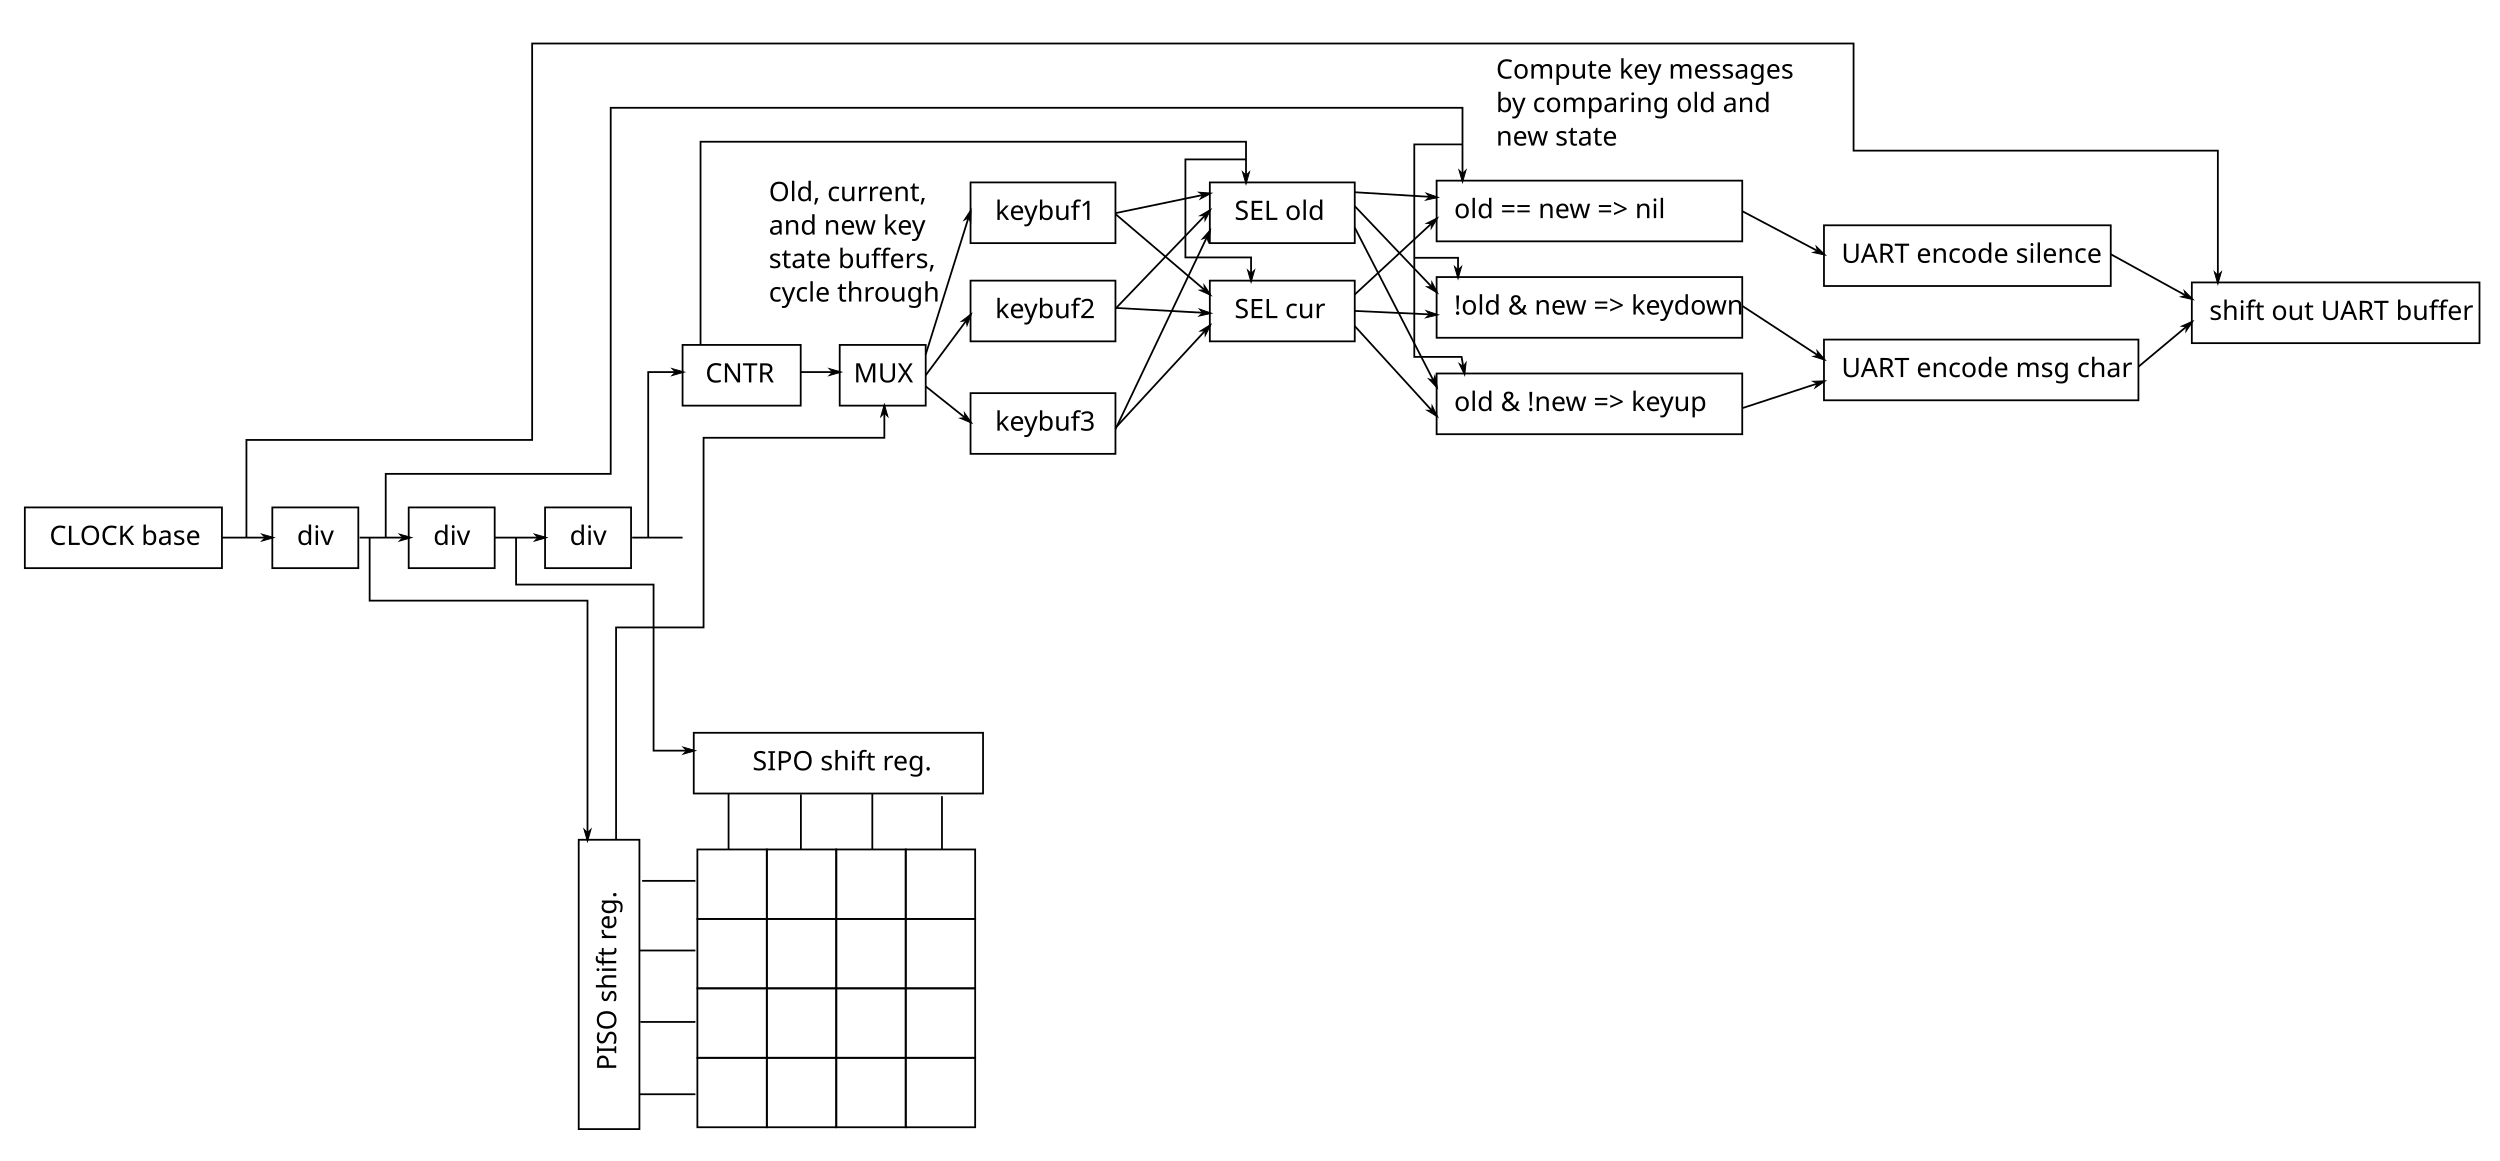
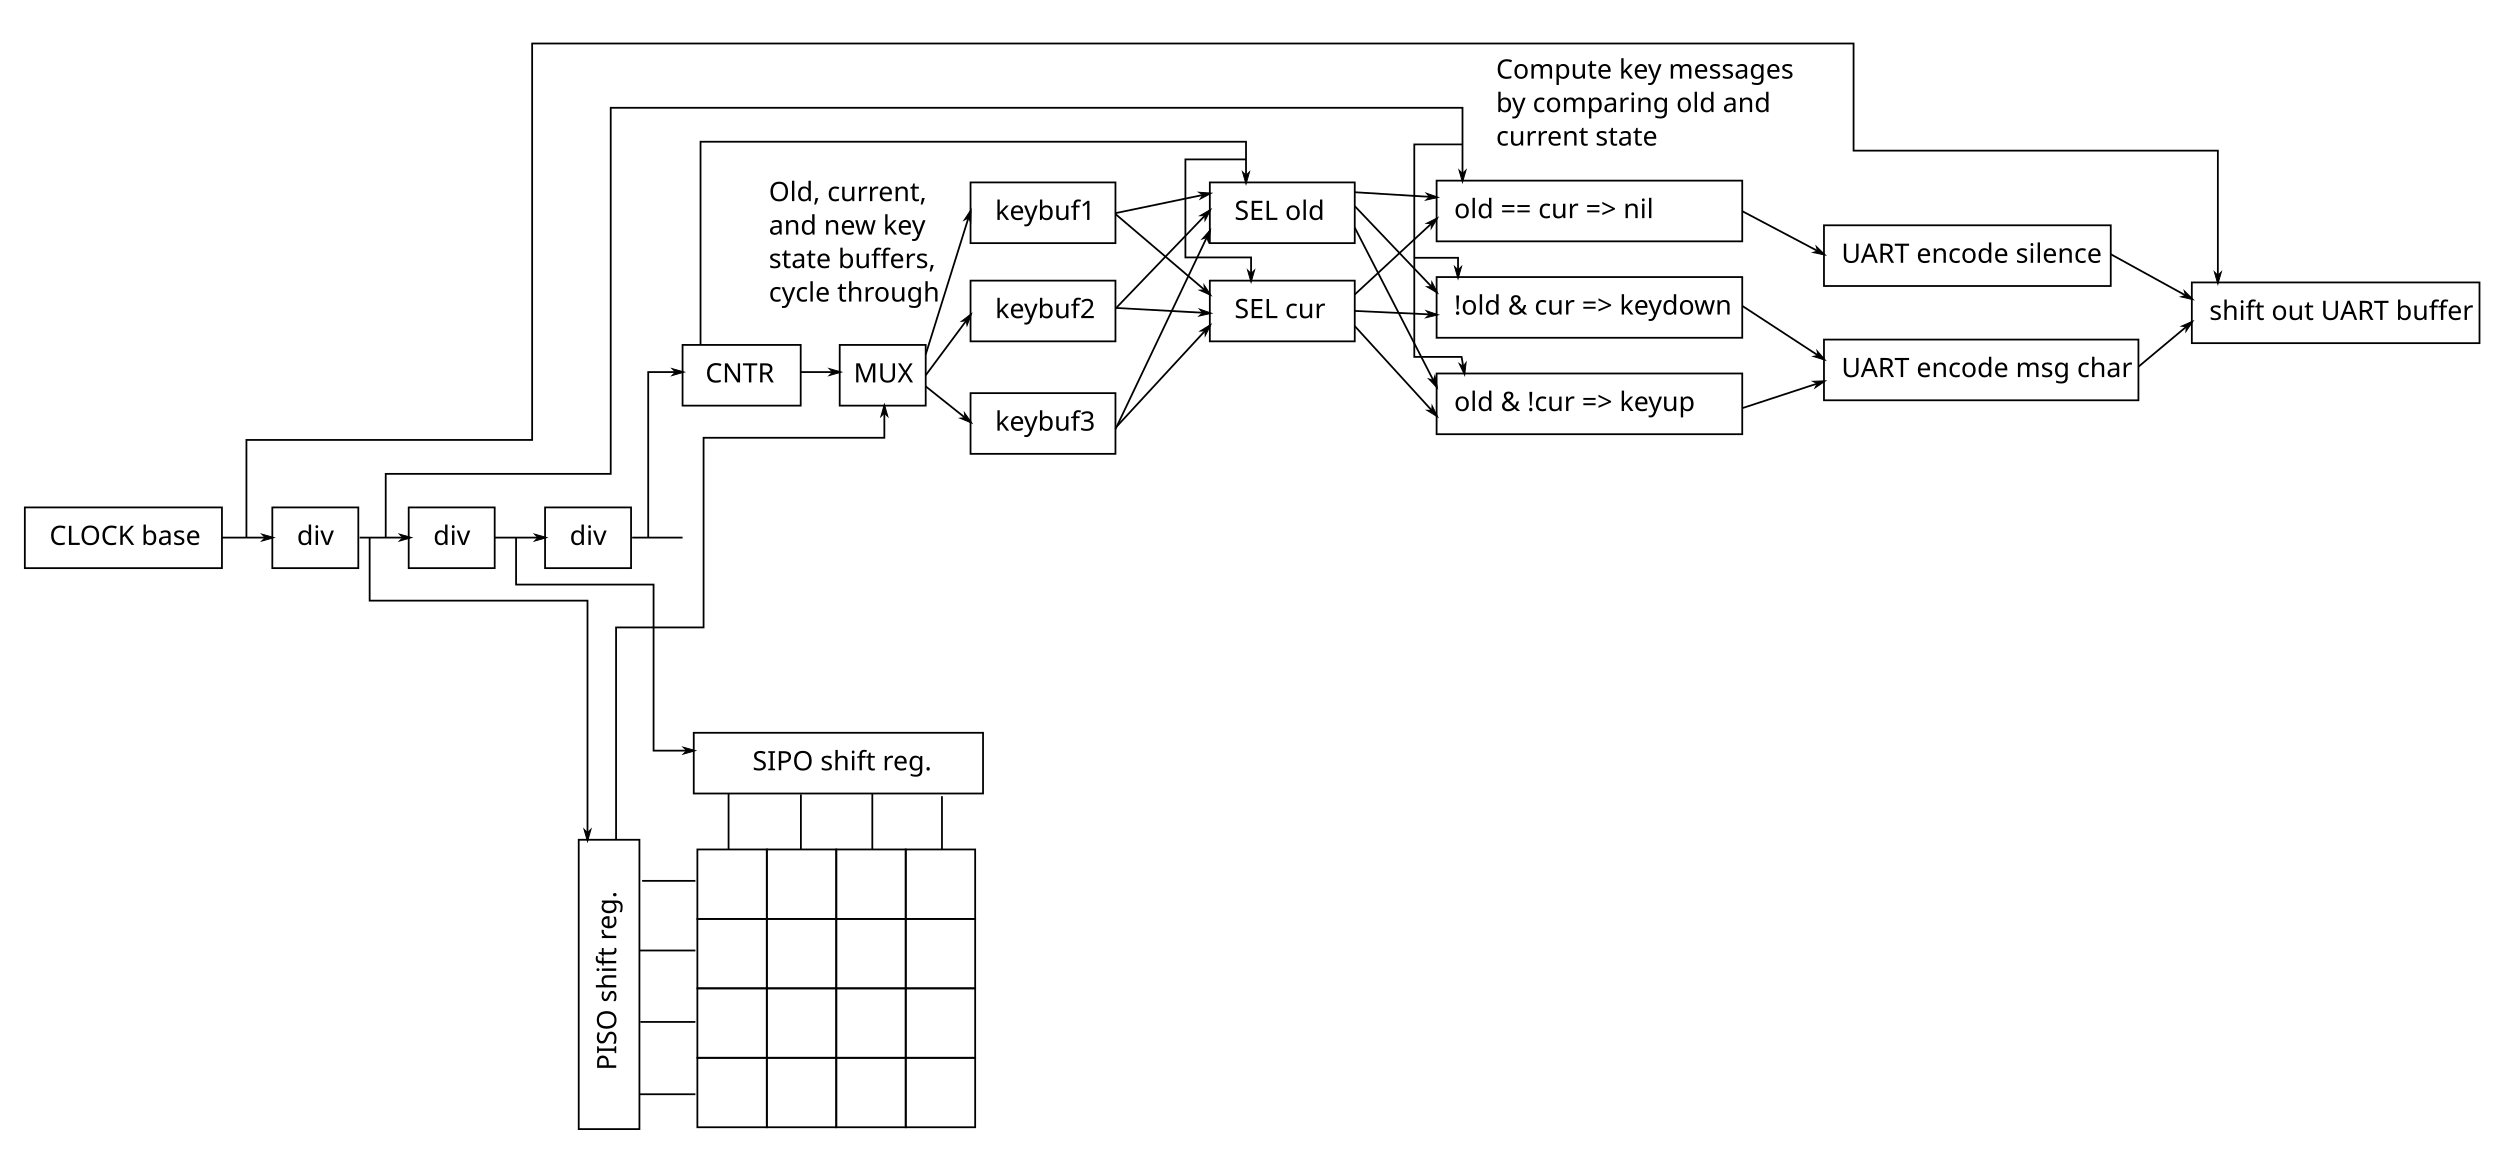
<svg xmlns="http://www.w3.org/2000/svg" xmlns:xlink="http://www.w3.org/1999/xlink" width="1400" height="650" viewBox="0 0 1400 650" id="svg2" version="1.1">
  <defs id="defs4">
    <marker orient="auto" refY="0" refX="0" id="Arrow1Mend" style="overflow:visible">
      <path id="path3851" d="M 0,0 5,-5 -12.5,0 5,5 0,0 Z" style="fill-rule:evenodd;stroke:#000000;stroke-width:1pt;marker-start:none" transform="matrix(-0.4,0,0,-0.4,-4,0)" />
    </marker>
  </defs>
  <g id="layer1">
    <text xml:space="preserve" style="font-style:normal;font-weight:normal;font-size:15px;line-height:125%;font-family:sans-serif;letter-spacing:0px;word-spacing:0px;fill:#000000;fill-opacity:1;stroke:none" x="421.365" y="431.365" id="text3336">
      <tspan id="tspan3338" x="421.365" y="431.365">SIPO shift reg.</tspan>
    </text>
    <rect style="fill:none;stroke:#000000;stroke-width:1;stroke-miterlimit:4;stroke-dasharray:none" id="rect3340" width="38.891" height="38.891" x="390.531" y="475.699" />
    <use x="0" y="0" xlink:href="#rect3340" id="use3348" transform="translate(38.89087,0)" width="744.094" height="1052.362" />
    <use height="1052.362" width="744.094" transform="translate(77.78174,0)" id="use3350" xlink:href="#rect3340" y="0" x="0" />
    <use x="0" y="0" xlink:href="#rect3340" id="use3352" transform="translate(116.6726,0)" width="744.094" height="1052.362" />
    <use height="1052.362" width="744.094" transform="translate(0,38.89099)" id="use3354" xlink:href="#rect3340" y="0" x="0" />
    <use height="1052.362" width="744.094" transform="translate(38.89087,38.89099)" id="use3356" xlink:href="#rect3340" y="0" x="0" />
    <use x="0" y="0" xlink:href="#rect3340" id="use3358" transform="translate(77.78174,38.89099)" width="744.094" height="1052.362" />
    <use height="1052.362" width="744.094" transform="translate(116.6726,38.89099)" id="use3360" xlink:href="#rect3340" y="0" x="0" />
    <use x="0" y="0" xlink:href="#rect3340" id="use3362" transform="translate(0,77.78198)" width="744.094" height="1052.362" />
    <use x="0" y="0" xlink:href="#rect3340" id="use3364" transform="translate(38.89087,77.78198)" width="744.094" height="1052.362" />
    <use height="1052.362" width="744.094" transform="translate(77.78174,77.78198)" id="use3366" xlink:href="#rect3340" y="0" x="0" />
    <use x="0" y="0" xlink:href="#rect3340" id="use3368" transform="translate(116.6726,77.78198)" width="744.094" height="1052.362" />
    <use height="1052.362" width="744.094" transform="translate(0,116.673)" id="use3370" xlink:href="#rect3340" y="0" x="0" />
    <use height="1052.362" width="744.094" transform="translate(38.89087,116.673)" id="use3372" xlink:href="#rect3340" y="0" x="0" />
    <use x="0" y="0" xlink:href="#rect3340" id="use3374" transform="translate(77.78174,116.673)" width="744.094" height="1052.362" />
    <use height="1052.362" width="744.094" transform="translate(116.6726,116.673)" id="use3376" xlink:href="#rect3340" y="0" x="0" />
    <rect style="fill:none;stroke:#000000;stroke-width:1;stroke-miterlimit:4;stroke-dasharray:none" id="rect3378" width="162" height="34" x="388.5" y="410.362" />
    <path style="fill:none;stroke:#000000;stroke-width:1px;stroke-linecap:butt;stroke-linejoin:miter;stroke-opacity:1" d="m 408,444.362 0,31.337" id="path3380" />
    <path style="fill:none;stroke:#000000;stroke-width:1px;stroke-linecap:butt;stroke-linejoin:miter;stroke-opacity:1" d="m 448.5,444.862 0,30.837" id="path3382" />
    <path style="fill:none;stroke:#000000;stroke-width:1px;stroke-linecap:butt;stroke-linejoin:miter;stroke-opacity:1" d="m 488.5,444.362 0,31.337" id="path3384" />
    <path style="fill:none;stroke:#000000;stroke-width:1px;stroke-linecap:butt;stroke-linejoin:miter;stroke-opacity:1" d="m 527.5,445.862 0,29.837" id="path3386" />
    <text id="text3388" y="345.084" x="-599.416" style="font-style:normal;font-weight:normal;font-size:15px;line-height:125%;font-family:sans-serif;letter-spacing:0px;word-spacing:0px;fill:#000000;fill-opacity:1;stroke:none" xml:space="preserve" transform="matrix(0,-1,1,0,0,0)">
      <tspan y="345.084" x="-599.416" id="tspan3390">PISO shift reg.</tspan>
    </text>
    <rect y="324.081" x="-632.281" height="34" width="162" id="rect3392" style="fill:none;stroke:#000000;stroke-width:1;stroke-miterlimit:4;stroke-dasharray:none" transform="matrix(0,-1,1,0,0,0)" />
    <path id="path3394" d="m 358.081,612.781 31.337,0" style="fill:none;stroke:#000000;stroke-width:1px;stroke-linecap:butt;stroke-linejoin:miter;stroke-opacity:1" />
    <path id="path3396" d="m 358.581,572.281 30.837,0" style="fill:none;stroke:#000000;stroke-width:1px;stroke-linecap:butt;stroke-linejoin:miter;stroke-opacity:1" />
    <path id="path3398" d="m 358.081,532.281 31.337,0" style="fill:none;stroke:#000000;stroke-width:1px;stroke-linecap:butt;stroke-linejoin:miter;stroke-opacity:1" />
    <path id="path3400" d="m 359.581,493.281 29.837,0" style="fill:none;stroke:#000000;stroke-width:1px;stroke-linecap:butt;stroke-linejoin:miter;stroke-opacity:1" />
    <text id="text3425" y="305.157" x="27.682" style="font-style:normal;font-weight:normal;font-size:15px;line-height:125%;font-family:sans-serif;letter-spacing:0px;word-spacing:0px;fill:#000000;fill-opacity:1;stroke:none" xml:space="preserve">
      <tspan y="305.157" x="27.682" id="tspan3427">CLOCK base</tspan>
    </text>
    <rect y="284.154" x="13.909" height="34" width="110.381" id="rect3429" style="fill:none;stroke:#000000;stroke-width:1;stroke-miterlimit:4;stroke-dasharray:none" />
    <text xml:space="preserve" style="font-style:normal;font-weight:normal;font-size:15px;line-height:125%;font-family:sans-serif;letter-spacing:0px;word-spacing:0px;fill:#000000;fill-opacity:1;stroke:none" x="166.275" y="305.157" id="text3431">
      <tspan id="tspan3433" x="166.275" y="305.157">div</tspan>
    </text>
    <rect style="fill:none;stroke:#000000;stroke-width:1;stroke-miterlimit:4;stroke-dasharray:none" id="rect3435" width="48.156" height="34" x="152.501" y="284.154" />
    <text id="text3437" y="305.157" x="242.642" style="font-style:normal;font-weight:normal;font-size:15px;line-height:125%;font-family:sans-serif;letter-spacing:0px;word-spacing:0px;fill:#000000;fill-opacity:1;stroke:none" xml:space="preserve">
      <tspan y="305.157" x="242.642" id="tspan3439">div</tspan>
    </text>
    <rect y="284.154" x="228.869" height="34" width="48.156" id="rect3441" style="fill:none;stroke:#000000;stroke-width:1;stroke-miterlimit:4;stroke-dasharray:none" />
    <text xml:space="preserve" style="font-style:normal;font-weight:normal;font-size:15px;line-height:125%;font-family:sans-serif;letter-spacing:0px;word-spacing:0px;fill:#000000;fill-opacity:1;stroke:none" x="319.01" y="305.157" id="text3443">
      <tspan id="tspan3445" x="319.01" y="305.157">div</tspan>
    </text>
    <rect style="fill:none;stroke:#000000;stroke-width:1;stroke-miterlimit:4;stroke-dasharray:none" id="rect3447" width="48.156" height="34" x="305.236" y="284.154" />
    <path style="fill:none;stroke:#000000;stroke-width:1px;stroke-linecap:butt;stroke-linejoin:miter;stroke-opacity:1;marker-end:url(#Arrow1Mend)" d="m 124.29,301.054 28.212,0" id="path3449" />
    <path id="path3451" d="m 201.364,301.054 28.212,0" style="fill:none;stroke:#000000;stroke-width:1px;stroke-linecap:butt;stroke-linejoin:miter;stroke-opacity:1;marker-end:url(#Arrow1Mend)" />
    <path style="fill:none;stroke:#000000;stroke-width:1px;stroke-linecap:butt;stroke-linejoin:miter;stroke-opacity:1;marker-end:url(#Arrow1Mend)" d="m 277.025,301.054 28.212,0" id="path3453" />
    <path style="fill:none;stroke:#000000;stroke-width:1px;stroke-linecap:butt;stroke-linejoin:miter;stroke-opacity:1;marker-end:url(#Arrow1Mend)" d="m 207,301.054 0,35.308 122,0 0,133.919" id="path3455" />
    <path style="fill:none;stroke:#000000;stroke-width:1px;stroke-linecap:butt;stroke-linejoin:miter;stroke-opacity:1;marker-end:url(#Arrow1Mend)" d="m 289,301.054 0,26.308 77,0 0,93 22.5,0" id="path3457" />
    <text id="text3461" y="123.157" x="557.275" style="font-style:normal;font-weight:normal;font-size:15px;line-height:125%;font-family:sans-serif;letter-spacing:0px;word-spacing:0px;fill:#000000;fill-opacity:1;stroke:none" xml:space="preserve">
      <tspan y="123.157" x="557.275" id="tspan3463">keybuf1</tspan>
    </text>
    <rect y="102.154" x="543.501" height="34" width="81.156" id="rect3465" style="fill:none;stroke:#000000;stroke-width:1;stroke-miterlimit:4;stroke-dasharray:none" />
    <text xml:space="preserve" style="font-style:normal;font-weight:normal;font-size:15px;line-height:125%;font-family:sans-serif;letter-spacing:0px;word-spacing:0px;fill:#000000;fill-opacity:1;stroke:none" x="557.275" y="178.157" id="text3467">
      <tspan id="tspan3469" x="557.275" y="178.157">keybuf2</tspan>
    </text>
    <rect style="fill:none;stroke:#000000;stroke-width:1;stroke-miterlimit:4;stroke-dasharray:none" id="rect3471" width="81.156" height="34" x="543.501" y="157.154" />
    <text xml:space="preserve" style="font-style:normal;font-weight:normal;font-size:15px;line-height:125%;font-family:sans-serif;letter-spacing:0px;word-spacing:0px;fill:#000000;fill-opacity:1;stroke:none" x="430.515" y="112.617" id="text3473">
      <tspan x="430.515" y="112.617" id="tspan3477">Old, current,</tspan>
      <tspan x="430.515" y="131.367" id="tspan3511">and new key</tspan>
      <tspan x="430.515" y="150.117" id="tspan3481">state buffers,</tspan>
      <tspan x="430.515" y="168.867" id="tspan3513">cycle through</tspan>
    </text>
    <text id="text3483" y="214.157" x="395.01" style="font-style:normal;font-weight:normal;font-size:15px;line-height:125%;font-family:sans-serif;letter-spacing:0px;word-spacing:0px;fill:#000000;fill-opacity:1;stroke:none" xml:space="preserve">
      <tspan y="214.157" x="395.01" id="tspan3485">CNTR</tspan>
    </text>
    <rect y="193.154" x="382.236" height="34" width="66.156" id="rect3487" style="fill:none;stroke:#000000;stroke-width:1;stroke-miterlimit:4;stroke-dasharray:none" />
    <text xml:space="preserve" style="font-style:normal;font-weight:normal;font-size:15px;line-height:125%;font-family:sans-serif;letter-spacing:0px;word-spacing:0px;fill:#000000;fill-opacity:1;stroke:none" x="478.01" y="214.157" id="text3489">
      <tspan id="tspan3491" x="478.01" y="214.157">MUX</tspan>
    </text>
    <rect style="fill:none;stroke:#000000;stroke-width:1;stroke-miterlimit:4;stroke-dasharray:none" id="rect3493" width="48.156" height="34" x="470.236" y="193.154" />
    <path style="fill:none;stroke:#000000;stroke-width:1px;stroke-linecap:butt;stroke-linejoin:miter;stroke-opacity:1;marker-end:url(#Arrow1Mend)" d="m 448.392,208.362 21.844,0" id="path3499" />
    <path style="fill:none;stroke:#000000;stroke-width:1px;stroke-linecap:butt;stroke-linejoin:miter;stroke-opacity:1;marker-end:url(#Arrow1Mend)" d="M 518.392,210.14 543.501,176.362" id="path3501" />
    <path style="fill:none;stroke:#000000;stroke-width:1px;stroke-linecap:butt;stroke-linejoin:miter;stroke-opacity:1;marker-end:url(#Arrow1Mend)" d="m 518.392,216.362 25.109,20" id="path3503" />
    <path id="path3505" d="m 354.025,301.054 28.212,0" style="fill:none;stroke:#000000;stroke-width:1px;stroke-linecap:butt;stroke-linejoin:miter;stroke-opacity:1" />
    <path style="fill:none;stroke:#000000;stroke-width:1px;stroke-linecap:butt;stroke-linejoin:miter;stroke-opacity:1;marker-end:url(#Arrow1Mend)" d="m 363,301.054 0,-92.692 19.236,0" id="path3507" />
    <path style="fill:none;stroke:#000000;stroke-width:1px;stroke-linecap:butt;stroke-linejoin:miter;stroke-opacity:1;marker-end:url(#Arrow1Mend)" d="m 345,470.281 0,-118.919 49,0 0,-106.208 101.236,0 0,-17.792" id="path3509" />
    <text xml:space="preserve" style="font-style:normal;font-weight:normal;font-size:15px;line-height:125%;font-family:sans-serif;letter-spacing:0px;word-spacing:0px;fill:#000000;fill-opacity:1;stroke:none" x="557.275" y="241.157" id="text3515">
      <tspan id="tspan3517" x="557.275" y="241.157">keybuf3</tspan>
    </text>
    <rect style="fill:none;stroke:#000000;stroke-width:1;stroke-miterlimit:4;stroke-dasharray:none" id="rect3519" width="81.156" height="34" x="543.501" y="220.154" />
    <path style="fill:none;stroke:#000000;stroke-width:1px;stroke-linecap:butt;stroke-linejoin:miter;stroke-opacity:1;marker-end:url(#Arrow1Mend)" d="M 518.392,198.514 543.501,118.257" id="path3527" />
    <text xml:space="preserve" style="font-style:normal;font-weight:normal;font-size:15px;line-height:125%;font-family:sans-serif;letter-spacing:0px;word-spacing:0px;fill:#000000;fill-opacity:1;stroke:none" x="691.275" y="123.157" id="text3529">
      <tspan id="tspan3531" x="691.275" y="123.157">SEL old</tspan>
    </text>
    <rect style="fill:none;stroke:#000000;stroke-width:1;stroke-miterlimit:4;stroke-dasharray:none" id="rect3533" width="81.156" height="34" x="677.501" y="102.154" />
    <text id="text3535" y="178.157" x="691.275" style="font-style:normal;font-weight:normal;font-size:15px;line-height:125%;font-family:sans-serif;letter-spacing:0px;word-spacing:0px;fill:#000000;fill-opacity:1;stroke:none" xml:space="preserve">
      <tspan y="178.157" x="691.275" id="tspan3537">SEL cur</tspan>
    </text>
    <rect y="157.154" x="677.501" height="34" width="81.156" id="rect3539" style="fill:none;stroke:#000000;stroke-width:1;stroke-miterlimit:4;stroke-dasharray:none" />
    <path style="fill:none;stroke:#000000;stroke-width:1px;stroke-linecap:butt;stroke-linejoin:miter;stroke-opacity:1;marker-end:url(#Arrow1Mend)" d="m 624.657,119.362 52.844,-11" id="path3541" />
    <path style="fill:none;stroke:#000000;stroke-width:1px;stroke-linecap:butt;stroke-linejoin:miter;stroke-opacity:1;marker-end:url(#Arrow1Mend)" d="m 624.657,172.862 52.844,-55" id="path3543" />
    <path style="fill:none;stroke:#000000;stroke-width:1px;stroke-linecap:butt;stroke-linejoin:miter;stroke-opacity:1;marker-end:url(#Arrow1Mend)" d="m 624.657,240.362 52.844,-111" id="path3545" />
    <path style="fill:none;stroke:#000000;stroke-width:1px;stroke-linecap:butt;stroke-linejoin:miter;stroke-opacity:1;marker-end:url(#Arrow1Mend)" d="m 624.657,119.862 52.844,45" id="path3547" />
    <path style="fill:none;stroke:#000000;stroke-width:1px;stroke-linecap:butt;stroke-linejoin:miter;stroke-opacity:1;marker-end:url(#Arrow1Mend)" d="m 625.052,172.451 52.449,2.911" id="path3549" />
    <path style="fill:none;stroke:#000000;stroke-width:1px;stroke-linecap:butt;stroke-linejoin:miter;stroke-opacity:1;marker-end:url(#Arrow1Mend)" d="m 625.395,238.812 52.106,-56.45" id="path3551" />
    <path style="fill:none;stroke:#000000;stroke-width:1px;stroke-linecap:butt;stroke-linejoin:miter;stroke-opacity:1;marker-end:url(#Arrow1Mend)" d="m 392.299,193.154 0,-113.788 305.47,0 0,22.788" id="path3553" />
    <path style="fill:none;stroke:#000000;stroke-width:1px;stroke-linecap:butt;stroke-linejoin:miter;stroke-opacity:1;marker-end:url(#Arrow1Mend)" d="m 697.769,89.266 -33.941,0 0,54.893 36.77,0 0,12.996" id="path3555" />
    <text id="text3557" y="176.157" x="814.275" style="font-style:normal;font-weight:normal;font-size:15px;line-height:125%;font-family:sans-serif;letter-spacing:0px;word-spacing:0px;fill:#000000;fill-opacity:1;stroke:none" xml:space="preserve">
-       <tspan y="176.157" x="814.275" id="tspan3559">!old &amp; new =&gt; keydown</tspan>
+       <tspan y="176.157" x="814.275" id="tspan3559">!old &amp; cur =&gt; keydown</tspan>
    </text>
    <rect y="155.154" x="804.501" height="34" width="171.156" id="rect3561" style="fill:none;stroke:#000000;stroke-width:1;stroke-miterlimit:4;stroke-dasharray:none" />
    <text xml:space="preserve" style="font-style:normal;font-weight:normal;font-size:15px;line-height:125%;font-family:sans-serif;letter-spacing:0px;word-spacing:0px;fill:#000000;fill-opacity:1;stroke:none" x="814.275" y="230.157" id="text3563">
-       <tspan id="tspan3565" x="814.275" y="230.157">old &amp; !new =&gt; keyup</tspan>
+       <tspan id="tspan3565" x="814.275" y="230.157">old &amp; !cur =&gt; keyup</tspan>
    </text>
    <rect style="fill:none;stroke:#000000;stroke-width:1;stroke-miterlimit:4;stroke-dasharray:none" id="rect3567" width="171.156" height="34" x="804.501" y="209.154" />
    <text id="text3569" y="122.157" x="814.275" style="font-style:normal;font-weight:normal;font-size:15px;line-height:125%;font-family:sans-serif;letter-spacing:0px;word-spacing:0px;fill:#000000;fill-opacity:1;stroke:none" xml:space="preserve">
-       <tspan y="122.157" x="814.275" id="tspan3571">old == new =&gt; nil</tspan>
+       <tspan y="122.157" x="814.275" id="tspan3571">old == cur =&gt; nil</tspan>
    </text>
    <rect y="101.154" x="804.501" height="34" width="171.156" id="rect3573" style="fill:none;stroke:#000000;stroke-width:1;stroke-miterlimit:4;stroke-dasharray:none" />
    <path style="fill:none;stroke:#000000;stroke-width:1px;stroke-linecap:butt;stroke-linejoin:miter;stroke-opacity:1;marker-end:url(#Arrow1Mend)" d="m 975.657,171.29 45.764,29.919" id="path3583" />
    <path style="fill:none;stroke:#000000;stroke-width:1px;stroke-linecap:butt;stroke-linejoin:miter;stroke-opacity:1;marker-end:url(#Arrow1Mend)" d="m 975.657,228.566 45.764,-15.009" id="path3585" />
    <path style="fill:none;stroke:#000000;stroke-width:1px;stroke-linecap:butt;stroke-linejoin:miter;stroke-opacity:1;marker-end:url(#Arrow1Mend)" d="m 758.657,107.65 45.844,2.828" id="path3593" />
    <path style="fill:none;stroke:#000000;stroke-width:1px;stroke-linecap:butt;stroke-linejoin:miter;stroke-opacity:1;marker-end:url(#Arrow1Mend)" d="m 758.657,115.428 45.844,48.083" id="path3595" />
    <path style="fill:none;stroke:#000000;stroke-width:1px;stroke-linecap:butt;stroke-linejoin:miter;stroke-opacity:1;marker-end:url(#Arrow1Mend)" d="m 758.657,127.449 45.844,89.095" id="path3597" />
    <path style="fill:none;stroke:#000000;stroke-width:1px;stroke-linecap:butt;stroke-linejoin:miter;stroke-opacity:1;marker-end:url(#Arrow1Mend)" d="m 758.657,164.926 45.844,-42.426" id="path3601" />
    <path style="fill:none;stroke:#000000;stroke-width:1px;stroke-linecap:butt;stroke-linejoin:miter;stroke-opacity:1;marker-end:url(#Arrow1Mend)" d="m 758.657,174.118 45.844,2.121" id="path3603" />
    <path style="fill:none;stroke:#000000;stroke-width:1px;stroke-linecap:butt;stroke-linejoin:miter;stroke-opacity:1;marker-end:url(#Arrow1Mend)" d="m 758.657,182.604 45.844,50.205" id="path3605" />
    <path style="fill:none;stroke:#000000;stroke-width:1px;stroke-linecap:butt;stroke-linejoin:miter;stroke-opacity:1;marker-end:url(#Arrow1Mend)" d="m 216,301.054 0,-35.692 126,0 0,-205 477,0 0,40.792" id="path3665" />
    <path style="fill:none;stroke:#000000;stroke-width:1px;stroke-linecap:butt;stroke-linejoin:miter;stroke-opacity:1;marker-end:url(#Arrow1Mend)" d="m 819,80.862 -27,0 0,119 26.5,0 1.552,9.292" id="path3667" />
    <path style="fill:none;stroke:#000000;stroke-width:1px;stroke-linecap:butt;stroke-linejoin:miter;stroke-opacity:1;marker-end:url(#Arrow1Mend)" d="m 792,144.362 24.5,0 0,10.792" id="path3669" />
    <text xml:space="preserve" style="font-style:normal;font-weight:normal;font-size:15px;line-height:125%;font-family:sans-serif;letter-spacing:0px;word-spacing:0px;fill:#000000;fill-opacity:1;stroke:none" x="837.776" y="44.011" id="text3671">
      <tspan id="tspan3673" x="837.776" y="44.011">Compute key messages</tspan>
      <tspan x="837.776" y="62.761" id="tspan3675">by comparing old and</tspan>
-       <tspan x="837.776" y="81.511" id="tspan3677">new state</tspan>
+       <tspan x="837.776" y="81.511" id="tspan3677">current state</tspan>
    </text>
    <text xml:space="preserve" style="font-style:normal;font-weight:normal;font-size:15px;line-height:125%;font-family:sans-serif;letter-spacing:0px;word-spacing:0px;fill:#000000;fill-opacity:1;stroke:none" x="1031.195" y="147.165" id="text3709">
      <tspan id="tspan3711" x="1031.195" y="147.165">UART encode silence</tspan>
    </text>
    <rect style="fill:none;stroke:#000000;stroke-width:1;stroke-miterlimit:4;stroke-dasharray:none" id="rect3713" width="160.599" height="34" x="1021.422" y="126.163" />
    <text id="text3715" y="211.165" x="1031.195" style="font-style:normal;font-weight:normal;font-size:15px;line-height:125%;font-family:sans-serif;letter-spacing:0px;word-spacing:0px;fill:#000000;fill-opacity:1;stroke:none" xml:space="preserve">
      <tspan y="211.165" x="1031.195" id="tspan3717">UART encode msg char</tspan>
    </text>
    <rect y="190.163" x="1021.422" height="34" width="176.099" id="rect3719" style="fill:none;stroke:#000000;stroke-width:1;stroke-miterlimit:4;stroke-dasharray:none" />
    <text xml:space="preserve" style="font-style:normal;font-weight:normal;font-size:15px;line-height:125%;font-family:sans-serif;letter-spacing:0px;word-spacing:0px;fill:#000000;fill-opacity:1;stroke:none" x="1237.195" y="179.165" id="text3723">
      <tspan id="tspan3725" x="1237.195" y="179.165">shift out UART buffer</tspan>
    </text>
    <rect style="fill:none;stroke:#000000;stroke-width:1;stroke-miterlimit:4;stroke-dasharray:none" id="rect3727" width="161.099" height="34" x="1227.422" y="158.163" />
    <path style="fill:none;stroke:#000000;stroke-width:1px;stroke-linecap:butt;stroke-linejoin:miter;stroke-opacity:1;marker-end:url(#Arrow1Mend)" d="m 1182.021,142.362 45.401,25" id="path3729" />
    <path style="fill:none;stroke:#000000;stroke-width:1px;stroke-linecap:butt;stroke-linejoin:miter;stroke-opacity:1;marker-end:url(#Arrow1Mend)" d="m 1197.521,205.362 29.901,-25" id="path3731" />
    <path style="fill:none;fill-rule:evenodd;stroke:#000000;stroke-width:1px;stroke-linecap:butt;stroke-linejoin:miter;stroke-opacity:1;marker-end:url(#Arrow1Mend)" d="m 138,301.054 0,-54.692 160,0 0,-222 740,0 0,60 204,0 0,73.8" id="path3639" />
    <path style="fill:none;fill-rule:evenodd;stroke:#000000;stroke-width:1px;stroke-linecap:butt;stroke-linejoin:miter;stroke-opacity:1;marker-end:url(#Arrow1Mend)" d="m 975.657,118.257 45.764,24.169" id="path4447" />
  </g>
</svg>
